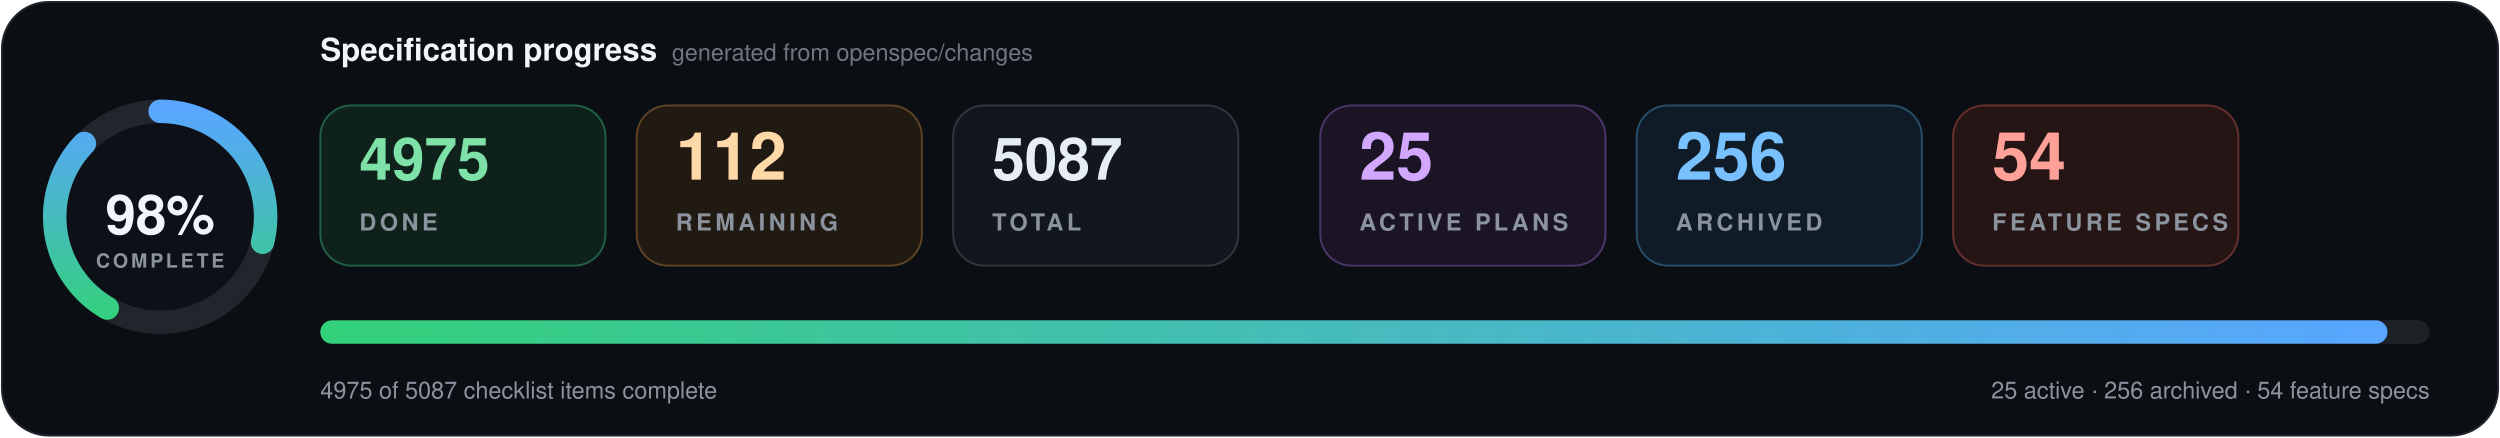
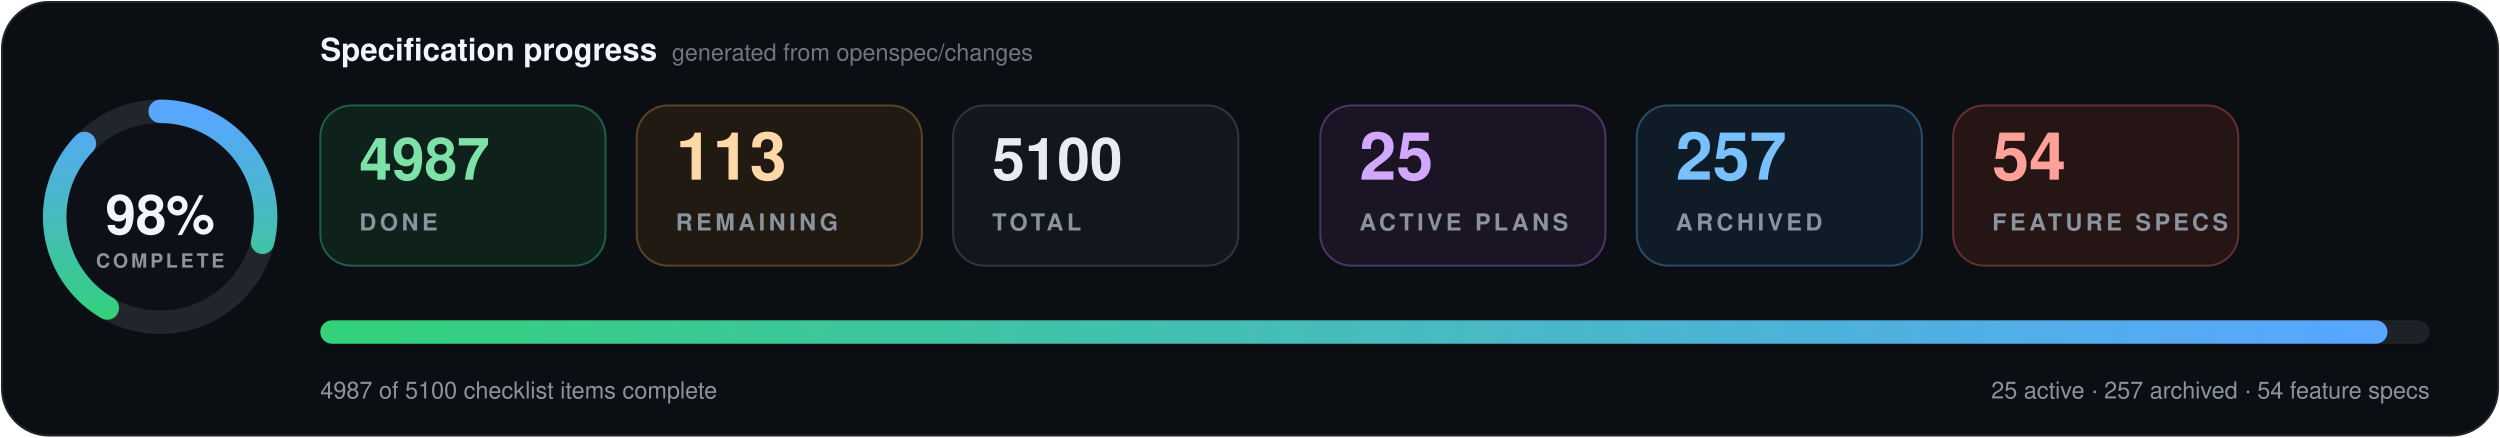
- <svg xmlns="http://www.w3.org/2000/svg" data-cache-version="1793826905" width="1280" height="224" viewBox="0 0 1280 224" role="img" aria-labelledby="title description" font-family="system-ui, -apple-system, BlinkMacSystemFont, 'Segoe UI', Helvetica, Arial, sans-serif" font-variant-numeric="tabular-nums">
+ <svg xmlns="http://www.w3.org/2000/svg" data-cache-version="1793827643" width="1280" height="224" viewBox="0 0 1280 224" role="img" aria-labelledby="title description" font-family="system-ui, -apple-system, BlinkMacSystemFont, 'Segoe UI', Helvetica, Arial, sans-serif" font-variant-numeric="tabular-nums">
  <defs>
    <linearGradient id="progress" x1="0" x2="1">
      <stop offset="0" stop-color="#33d17a" />
      <stop offset="1" stop-color="#58a6ff" />
    </linearGradient>
    <filter id="shadow" x="-10%" y="-20%" width="120%" height="150%">
      <feDropShadow dx="0" dy="7" stdDeviation="9" flood-color="#000" flood-opacity=".28" />
    </filter>
  </defs>
  <rect x="1" y="1" width="1278" height="222" rx="24" fill="#0b0f14" stroke="#21262d" />
  <g transform="translate(82 111)">
    <circle r="54" fill="#0d1117" stroke="#21262d" stroke-width="12" />
    <circle r="54" fill="none" stroke="url(#progress)" stroke-width="12" stroke-linecap="round" pathLength="100" stroke-dasharray="98 100" transform="rotate(-90)" />
    <text y="-1" text-anchor="middle" dominant-baseline="middle" fill="#f0f6fc" font-size="28" font-weight="800">98%</text>
    <text y="26" text-anchor="middle" fill="#8b949e" font-size="10" font-weight="700" letter-spacing="1.5">COMPLETE</text>
  </g>
  <text x="164" y="31" fill="#f0f6fc" font-size="16" font-weight="750">Specification progress</text>
  <text x="344" y="31" fill="#6e7681" font-size="12">generated from openspec/changes</text>
  <g transform="translate(164 54)">
    <rect width="146" height="82" rx="16" fill="#0f211b" stroke="#1f5f46" />
-     <text x="20" y="38" fill="#7ee2a8" font-size="30" font-weight="750">4975</text>
+     <text x="20" y="38" fill="#7ee2a8" font-size="30" font-weight="750">4987</text>
    <text x="20" y="64" fill="#8b949e" font-size="12" font-weight="700" letter-spacing="1.8">DONE</text>
  </g>
  <g transform="translate(326 54)">
    <rect width="146" height="82" rx="16" fill="#211a13" stroke="#5d4225" />
-     <text x="20" y="38" fill="#ffd8a8" font-size="34" font-weight="750">112</text>
+     <text x="20" y="38" fill="#ffd8a8" font-size="34" font-weight="750">113</text>
    <text x="20" y="64" fill="#8b949e" font-size="12" font-weight="700" letter-spacing="1.8">REMAINING</text>
  </g>
  <g transform="translate(488 54)">
    <rect width="146" height="82" rx="16" fill="#12171d" stroke="#30363d" />
-     <text x="20" y="38" fill="#e6edf3" font-size="30" font-weight="750">5087</text>
+     <text x="20" y="38" fill="#e6edf3" font-size="30" font-weight="750">5100</text>
    <text x="20" y="64" fill="#8b949e" font-size="12" font-weight="700" letter-spacing="1.8">TOTAL</text>
  </g>
  <g transform="translate(676 54)">
    <rect width="146" height="82" rx="16" fill="#1a1424" stroke="#4c3569" />
    <text x="20" y="38" fill="#d2a8ff" font-size="34" font-weight="750">25</text>
    <text x="20" y="64" fill="#8b949e" font-size="12" font-weight="700" letter-spacing="1.8">ACTIVE PLANS</text>
  </g>
  <g transform="translate(838 54)">
    <rect width="146" height="82" rx="16" fill="#0f1c27" stroke="#274d69" />
-     <text x="20" y="38" fill="#79c0ff" font-size="34" font-weight="750">256</text>
+     <text x="20" y="38" fill="#79c0ff" font-size="34" font-weight="750">257</text>
    <text x="20" y="64" fill="#8b949e" font-size="12" font-weight="700" letter-spacing="1.8">ARCHIVED</text>
  </g>
  <g transform="translate(1000 54)">
    <rect width="146" height="82" rx="16" fill="#251514" stroke="#65302d" />
    <text x="20" y="38" fill="#ffa198" font-size="34" font-weight="750">54</text>
    <text x="20" y="64" fill="#8b949e" font-size="12" font-weight="700" letter-spacing="1.8">FEATURE SPECS</text>
  </g>
  <g filter="url(#shadow)">
    <rect x="164" y="164" width="1080" height="12" rx="6" fill="#1b2128" />
    <rect x="164" y="164" width="1058.4" height="12" rx="6" fill="url(#progress)" />
  </g>
-   <text x="164" y="204" fill="#8b949e" font-size="12">4975 of 5087 checklist items complete</text>
-   <text x="1244" y="204" text-anchor="end" fill="#8b949e" font-size="12">25 active · 256 archived · 54 feature specs</text>
+   <text x="164" y="204" fill="#8b949e" font-size="12">4987 of 5100 checklist items complete</text>
+   <text x="1244" y="204" text-anchor="end" fill="#8b949e" font-size="12">25 active · 257 archived · 54 feature specs</text>
</svg>
